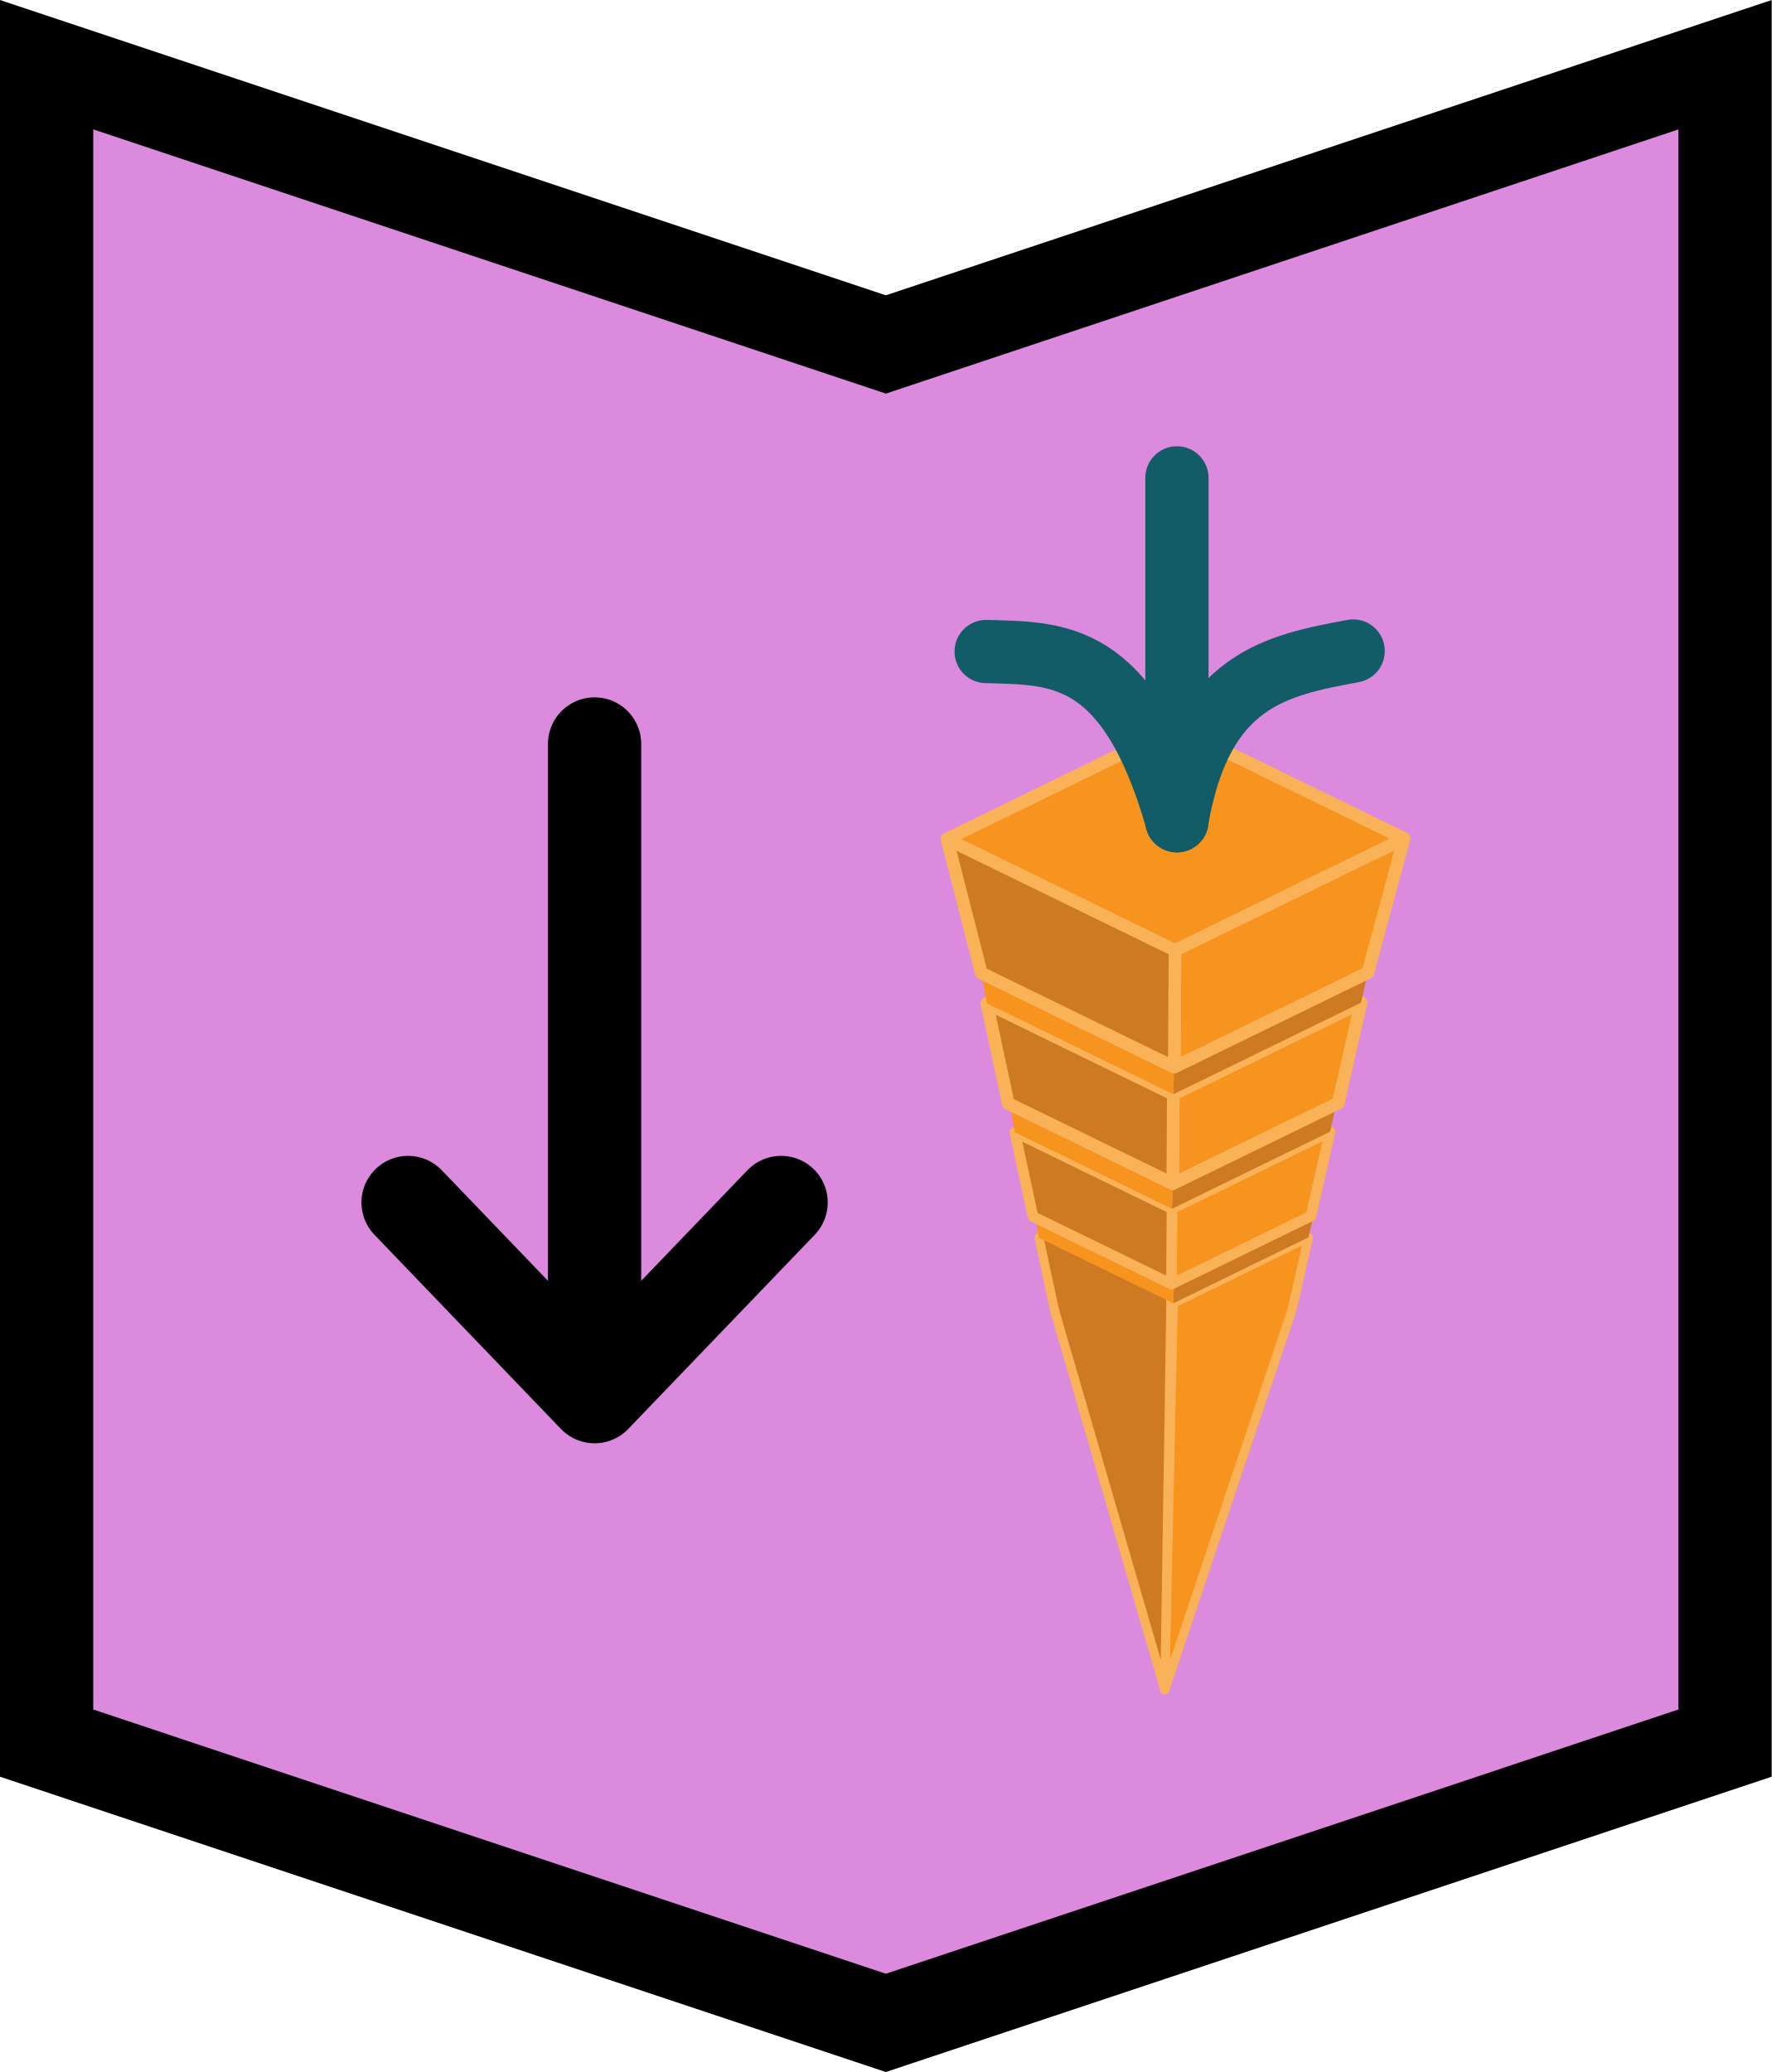
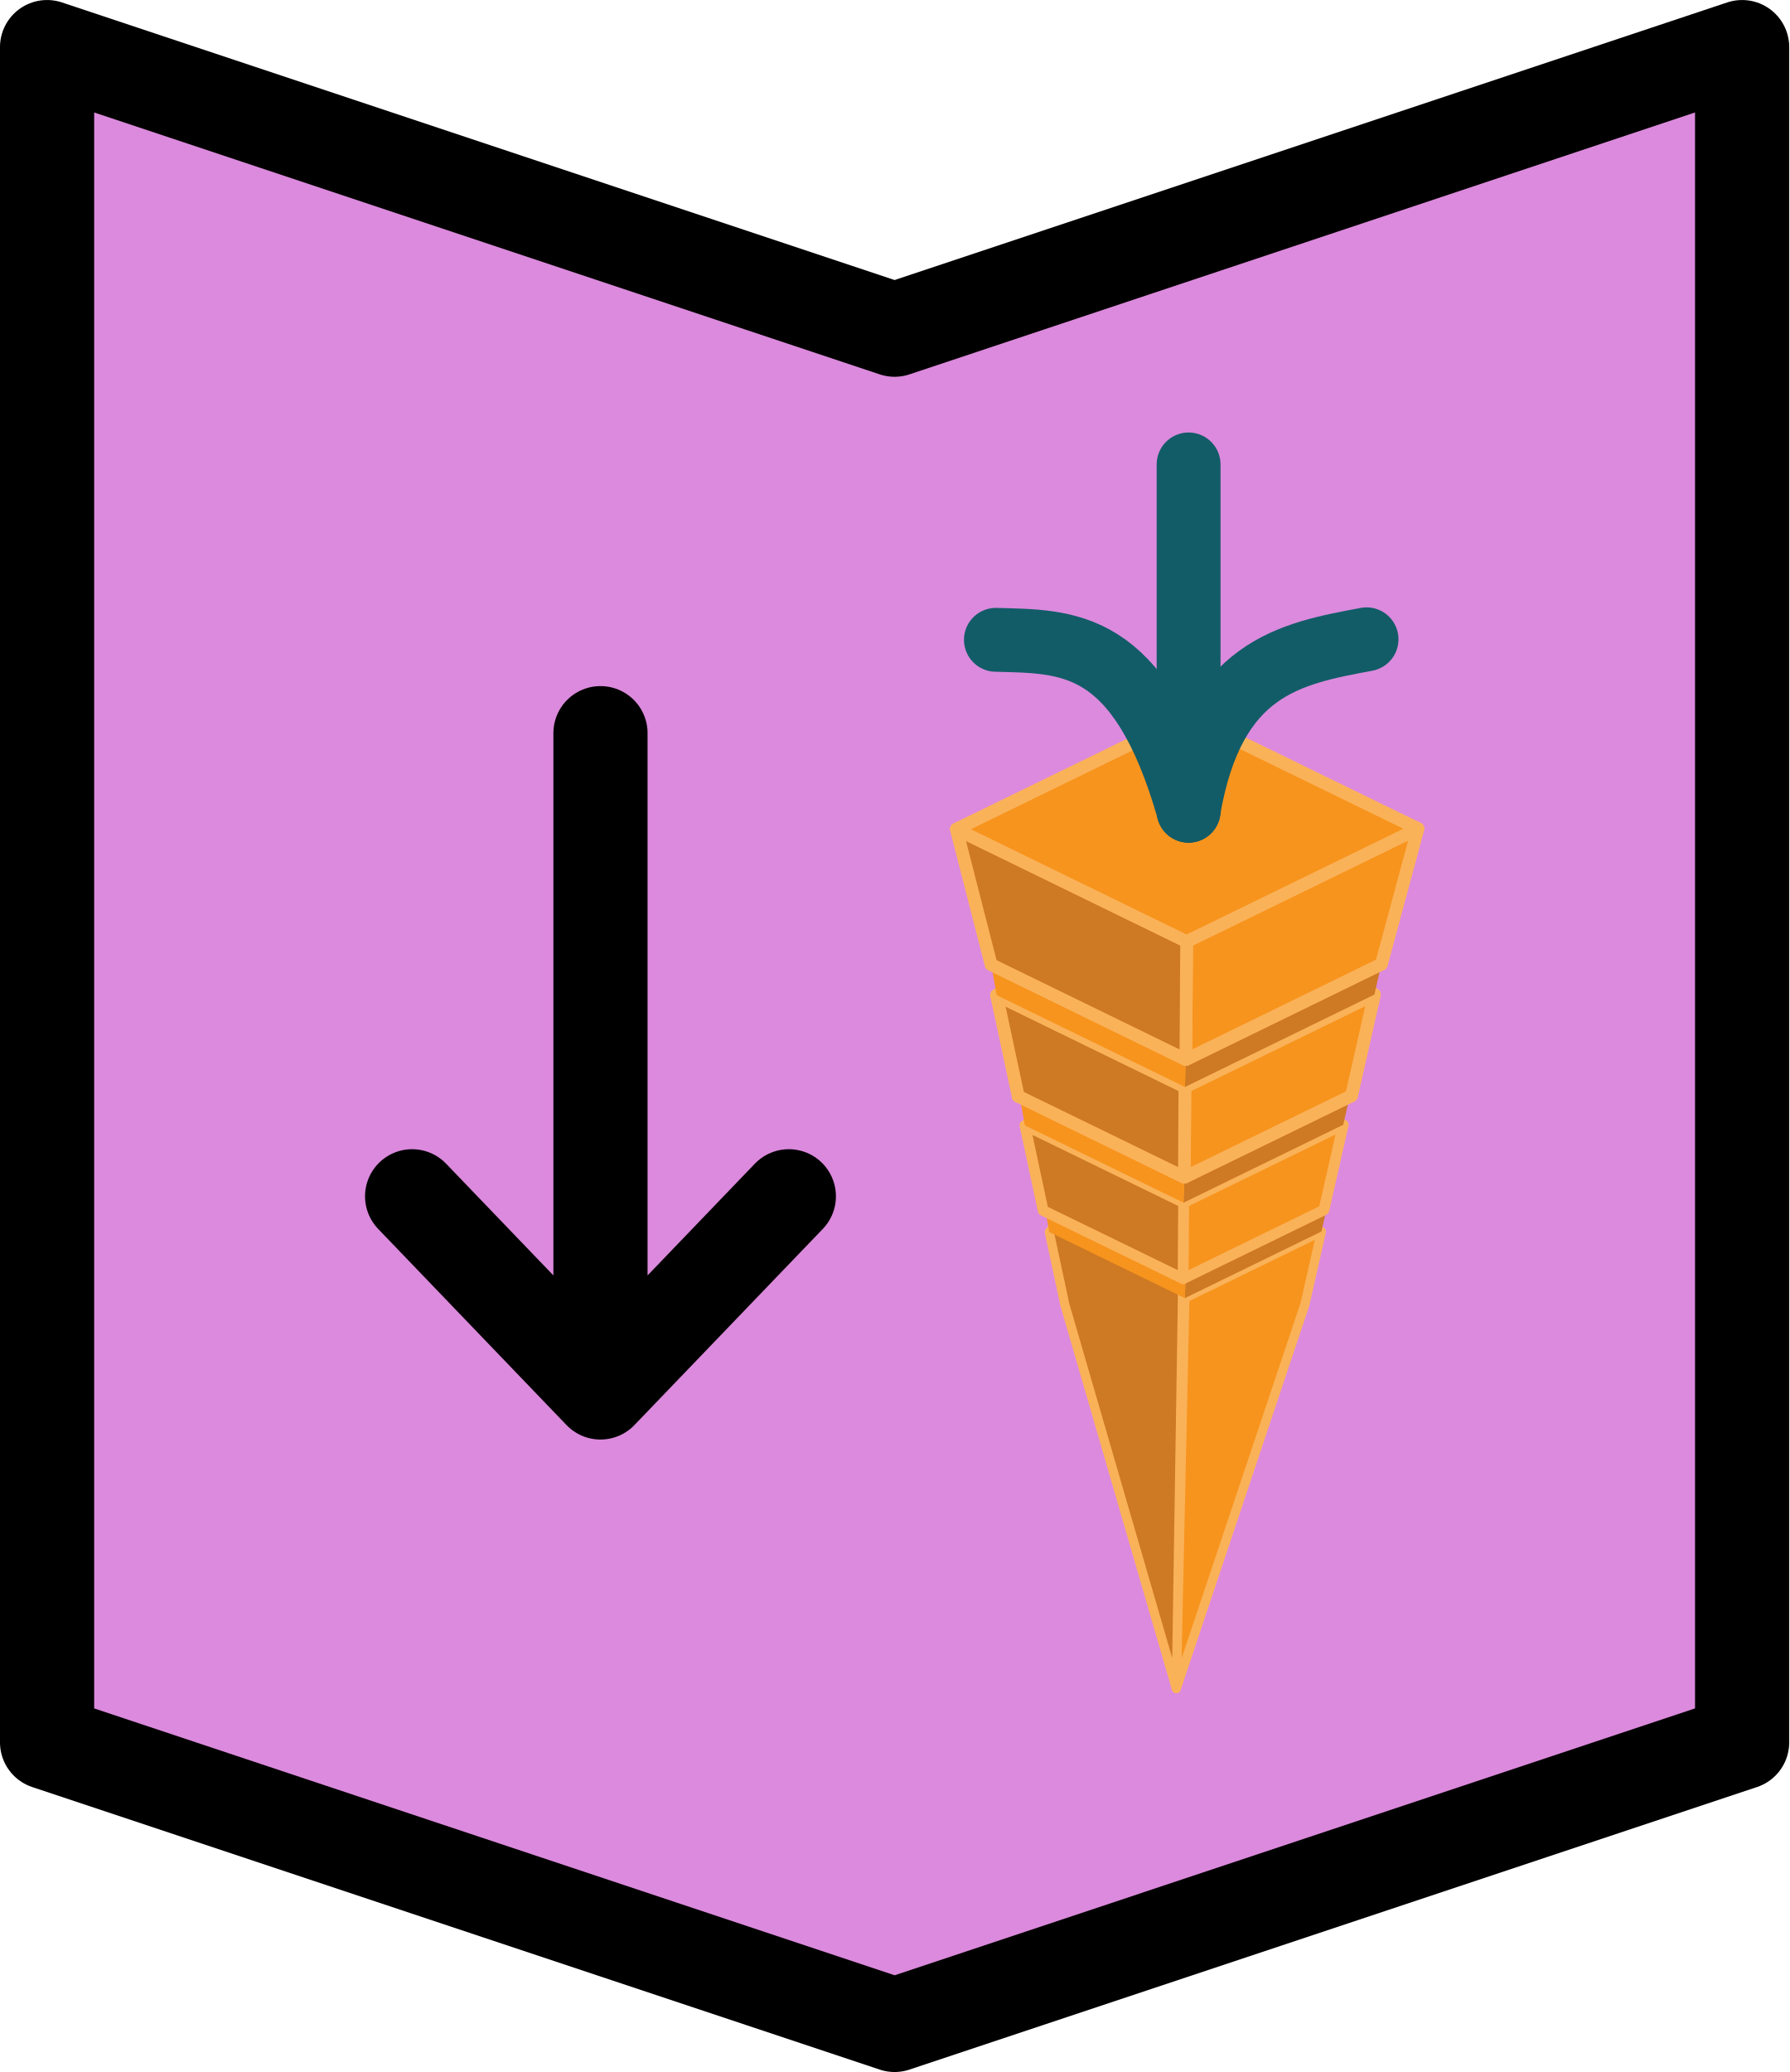
- <svg xmlns="http://www.w3.org/2000/svg" width="25.135mm" height="29.396mm" viewBox="0 0 25.135 29.396" version="1.1" id="svg8">
+ <svg xmlns="http://www.w3.org/2000/svg" width="25.136mm" height="29.104mm" viewBox="0 0 25.136 29.104" version="1.1" id="svg8">
  <defs id="defs2">
    </defs>
-   <g id="layer1" transform="translate(-146.8437,-5.076982)">
-     <path id="rect833-9-4" style="fill:#dc8add;stroke:#000000;stroke-width:1.323;stop-color:#000000" d="m 147.505,5.995 11.906,3.969 11.906,-3.969 v 23.812 l -11.906,3.969 -11.906,-3.969 z" />
+   <g id="layer1" transform="translate(-146.8437,-5.333235)">
+     <path id="rect833-9-4" style="fill:#dc8add;stroke:#000000;stroke-width:1.323;stroke-linecap:round;stroke-linejoin:round;stroke-miterlimit:4;stroke-dasharray:none;stop-color:#000000" d="m 147.505,5.995 11.906,3.969 11.906,-3.969 v 23.812 l -11.906,3.969 -11.906,-3.969 z" />
    <g id="g6818" transform="translate(116.9142,-28.40112)">
      <g id="g4386-7-72-3" transform="matrix(1.210623,0,0,1.210623,51.26713,110.9509)">
        <g id="g4137-59-7-8-5" transform="matrix(0.7176876,0,0,0.7176876,-0.7342595,24.33837)">
          <path d="m -4.516,-95.487 2.079,-6.21 0.267,-1.178 -2.208,1.077 z" style="fill:#f7941d;fill-opacity:1;fill-rule:evenodd;stroke:#fab259;stroke-width:0.148;stroke-linecap:round;stroke-linejoin:round;stroke-miterlimit:4;stroke-dasharray:none;stroke-opacity:1" id="path3218-7-0-4-1-2-1" />
          <path d="m -6.318,-101.69 -0.252,-1.178 2.211,-2.687 -0.157,10.069 z" style="fill:#ce7923;fill-opacity:1;fill-rule:evenodd;stroke:#fab259;stroke-width:0.148;stroke-linecap:round;stroke-linejoin:round;stroke-miterlimit:4;stroke-dasharray:none;stroke-opacity:1" id="path3220-4-6-9-1-9-7" />
          <path style="fill:#ce7923;fill-opacity:1;stroke:none;stroke-width:0.007px;stroke-linecap:butt;stroke-linejoin:miter;stroke-opacity:1" d="m -4.367,-102.118 -0.011,0.32 2.208,-1.077 0.081,-0.354 z" id="path8199-2-3-8-0-5-9-4" />
          <path style="fill:#f7941d;fill-opacity:1;stroke:none;stroke-width:0.007px;stroke-linecap:butt;stroke-linejoin:miter;stroke-opacity:1" d="m -4.378,-101.798 0.011,-0.32 -2.268,-1.106 0.064,0.357 2.193,1.069" id="path8201-6-0-9-91-9-6-3" />
        </g>
        <g id="g4137-7-0-1" transform="matrix(0.8394369,0,0,0.8394369,-0.2170871,35.62498)">
          <path d="m -4.384,-100.747 1.947,-0.95 0.267,-1.178 -2.208,1.077 z" style="fill:#f7941d;fill-opacity:1;fill-rule:evenodd;stroke:#fab259;stroke-width:0.148;stroke-linecap:round;stroke-linejoin:round;stroke-miterlimit:4;stroke-dasharray:none;stroke-opacity:1" id="path3218-7-0-7-2-4" />
          <path d="m -6.318,-101.69 -0.252,-1.178 2.193,1.069 -0.007,1.051 z" style="fill:#ce7923;fill-opacity:1;fill-rule:evenodd;stroke:#fab259;stroke-width:0.148;stroke-linecap:round;stroke-linejoin:round;stroke-miterlimit:4;stroke-dasharray:none;stroke-opacity:1" id="path3220-4-6-6-7-6" />
          <path style="fill:#ce7923;fill-opacity:1;stroke:none;stroke-width:0.007px;stroke-linecap:butt;stroke-linejoin:miter;stroke-opacity:1" d="m -4.367,-102.118 -0.011,0.32 2.208,-1.077 0.081,-0.354 z" id="path8199-2-3-8-7-6-9" />
          <path style="fill:#f7941d;fill-opacity:1;stroke:none;stroke-width:0.007px;stroke-linecap:butt;stroke-linejoin:miter;stroke-opacity:1" d="m -4.378,-101.798 0.011,-0.32 -2.268,-1.106 0.064,0.357 2.193,1.069" id="path8201-6-0-9-3-13-4" />
        </g>
        <path d="m -5.809,-51.063 1.94,-0.946 0.008,-1.3 -2.199,1.073 z" style="fill:#3e9150;fill-opacity:1;fill-rule:evenodd;stroke:#fab259;stroke-width:0.147;stroke-linecap:round;stroke-linejoin:round;stroke-miterlimit:4;stroke-dasharray:none;stroke-opacity:1" id="path3212-2-6-2-2" />
        <path d="m -3.869,-52.009 0.008,-1.3 2.184,1.065 -0.266,1.174 z" style="fill:#b0dc66;fill-opacity:1;fill-rule:evenodd;stroke:#fab259;stroke-width:0.147;stroke-linecap:round;stroke-linejoin:round;stroke-miterlimit:4;stroke-dasharray:none;stroke-opacity:1" id="path3214-5-5-15-2" />
        <path d="m -5.809,-51.063 1.94,-0.946 1.926,0.94 -1.94,0.946 z" style="fill:#dadf55;fill-opacity:1;fill-rule:evenodd;stroke:#fab259;stroke-width:0.147;stroke-linecap:round;stroke-linejoin:round;stroke-miterlimit:4;stroke-dasharray:none;stroke-opacity:1" id="path3216-4-6-9-6" />
        <path d="m -3.883,-50.123 1.94,-0.946 0.266,-1.174 -2.199,1.073 z" style="fill:#f7941d;fill-opacity:1;fill-rule:evenodd;stroke:#fab259;stroke-width:0.147;stroke-linecap:round;stroke-linejoin:round;stroke-miterlimit:4;stroke-dasharray:none;stroke-opacity:1" id="path3218-7-3-9-4" />
        <path d="m -5.809,-51.063 -0.251,-1.173 2.184,1.065 -0.006,1.047 z" style="fill:#ce7923;fill-opacity:1;fill-rule:evenodd;stroke:#fab259;stroke-width:0.147;stroke-linecap:round;stroke-linejoin:round;stroke-miterlimit:4;stroke-dasharray:none;stroke-opacity:1" id="path3220-4-9-1-1" />
        <path d="m -6.06,-52.236 2.199,-1.073 2.184,1.065 -2.199,1.073 z" style="fill:#f7941d;fill-opacity:1;fill-rule:evenodd;stroke:#fab259;stroke-width:0.147;stroke-linecap:round;stroke-linejoin:round;stroke-miterlimit:4;stroke-dasharray:none;stroke-opacity:1" id="path3222-4-4-49-2" />
        <path style="fill:#ce7923;fill-opacity:1;stroke:none;stroke-width:0.007px;stroke-linecap:butt;stroke-linejoin:miter;stroke-opacity:1" d="m -3.865,-51.489 -0.011,0.319 2.199,-1.073 0.081,-0.353 z" id="path8199-2-3-81-1-8" />
        <path style="fill:#f7941d;fill-opacity:1;stroke:none;stroke-width:0.007px;stroke-linecap:butt;stroke-linejoin:miter;stroke-opacity:1" d="m -3.876,-51.17 0.011,-0.319 -2.259,-1.102 0.064,0.355 2.184,1.065" id="path8201-6-0-2-07-8" />
        <path d="m -6.124,-52.591 2.269,-1.107 0.011,-1.773 -2.683,1.309 z" style="fill:#3e9150;fill-opacity:1;fill-rule:evenodd;stroke:#fab259;stroke-width:0.147;stroke-linecap:round;stroke-linejoin:round;stroke-miterlimit:4;stroke-dasharray:none;stroke-opacity:1" id="path3232-7-9-5-9" />
        <path d="m -3.855,-53.698 0.011,-1.773 2.671,1.303 -0.424,1.572 z" style="fill:#b0dc66;fill-opacity:1;fill-rule:evenodd;stroke:#fab259;stroke-width:0.147;stroke-linecap:round;stroke-linejoin:round;stroke-miterlimit:4;stroke-dasharray:none;stroke-opacity:1" id="path3234-8-3-87-2" />
        <path d="m -6.124,-52.591 2.269,-1.107 2.259,1.102 -2.269,1.107 z" style="fill:#dadf55;fill-opacity:1;fill-rule:evenodd;stroke:#fab259;stroke-width:0.147;stroke-linecap:round;stroke-linejoin:round;stroke-miterlimit:4;stroke-dasharray:none;stroke-opacity:1" id="path3236-6-9-0-8" />
        <path d="m -3.865,-51.489 2.269,-1.107 0.424,-1.572 -2.683,1.309 z" style="fill:#f7941d;fill-opacity:1;fill-rule:evenodd;stroke:#fab259;stroke-width:0.147;stroke-linecap:round;stroke-linejoin:round;stroke-miterlimit:4;stroke-dasharray:none;stroke-opacity:1" id="path3238-8-0-4-8" />
        <path d="m -6.124,-52.591 -0.403,-1.571 2.671,1.303 -0.009,1.37 z" style="fill:#ce7923;fill-opacity:1;fill-rule:evenodd;stroke:#fab259;stroke-width:0.147;stroke-linecap:round;stroke-linejoin:round;stroke-miterlimit:4;stroke-dasharray:none;stroke-opacity:1" id="path3240-8-8-8-8" />
        <path d="m -6.527,-54.161 2.683,-1.309 2.671,1.303 -2.683,1.309 z" style="fill:#f7941d;fill-opacity:1;fill-rule:evenodd;stroke:#fab259;stroke-width:0.147;stroke-linecap:round;stroke-linejoin:round;stroke-miterlimit:4;stroke-dasharray:none;stroke-opacity:1" id="path3242-4-8-0-6" />
        <path style="fill:none;stroke:#125c68;stroke-width:0.741;stroke-linecap:round;stroke-linejoin:round;stroke-miterlimit:4;stroke-dasharray:none;stroke-opacity:1" d="m -3.833,-58.394 v 4.018" id="path8697-1-3-5-42-8" />
        <path style="fill:none;stroke:#125c68;stroke-width:0.741;stroke-linecap:round;stroke-linejoin:round;stroke-miterlimit:4;stroke-dasharray:none;stroke-opacity:1" d="m -1.768,-56.365 c -0.889,0.167 -1.781,0.325 -2.066,1.988" id="path8699-8-1-0-96-3" />
        <path style="fill:none;stroke:#125c68;stroke-width:0.741;stroke-linecap:round;stroke-linejoin:round;stroke-miterlimit:4;stroke-dasharray:none;stroke-opacity:1" d="m -6.069,-56.359 c 0.827,0.024 1.663,-0.024 2.236,1.982" id="path8701-7-4-9-1-8" />
      </g>
      <path id="path5958-3" style="font-variation-settings:normal;vector-effect:none;fill:none;fill-opacity:1;stroke:#000000;stroke-width:1.323;stroke-linecap:round;stroke-linejoin:round;stroke-miterlimit:4;stroke-dasharray:none;stroke-dashoffset:0;stroke-opacity:1;stop-color:#000000" d="m 35.719,50.538 2.646,2.755 2.646,-2.755 m -2.646,-6.505 v 9.26" />
    </g>
  </g>
</svg>
